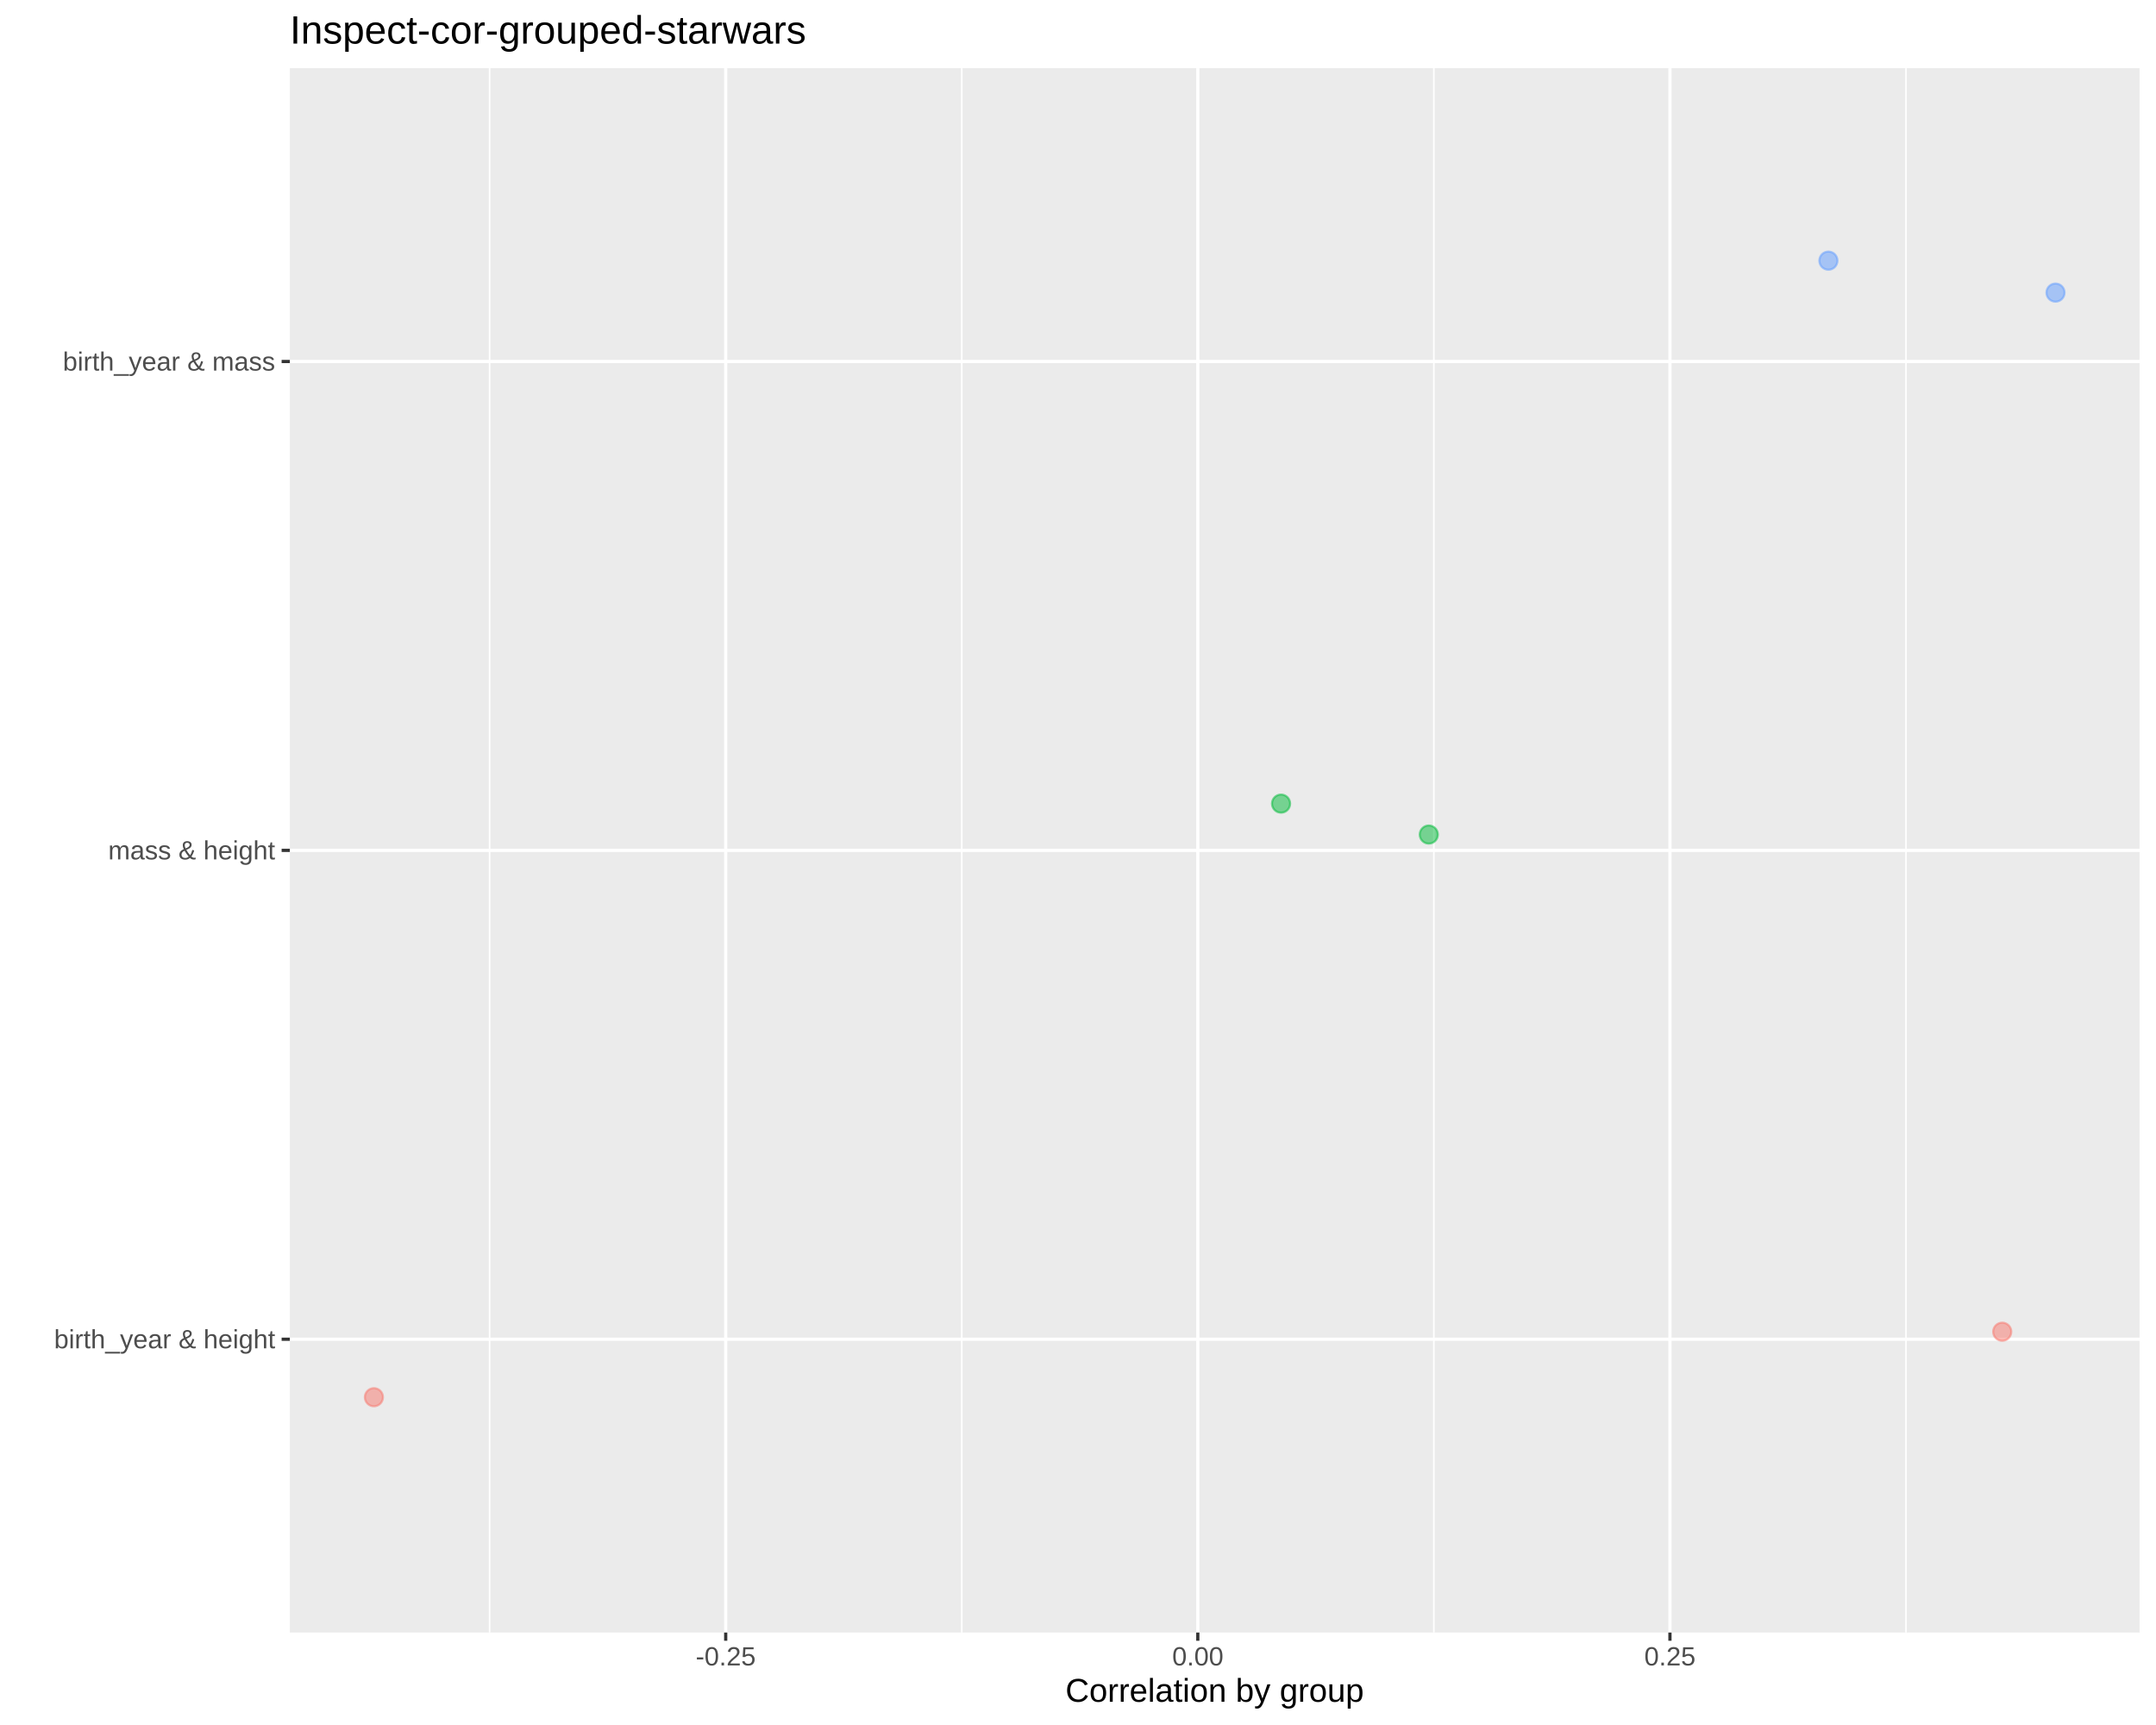
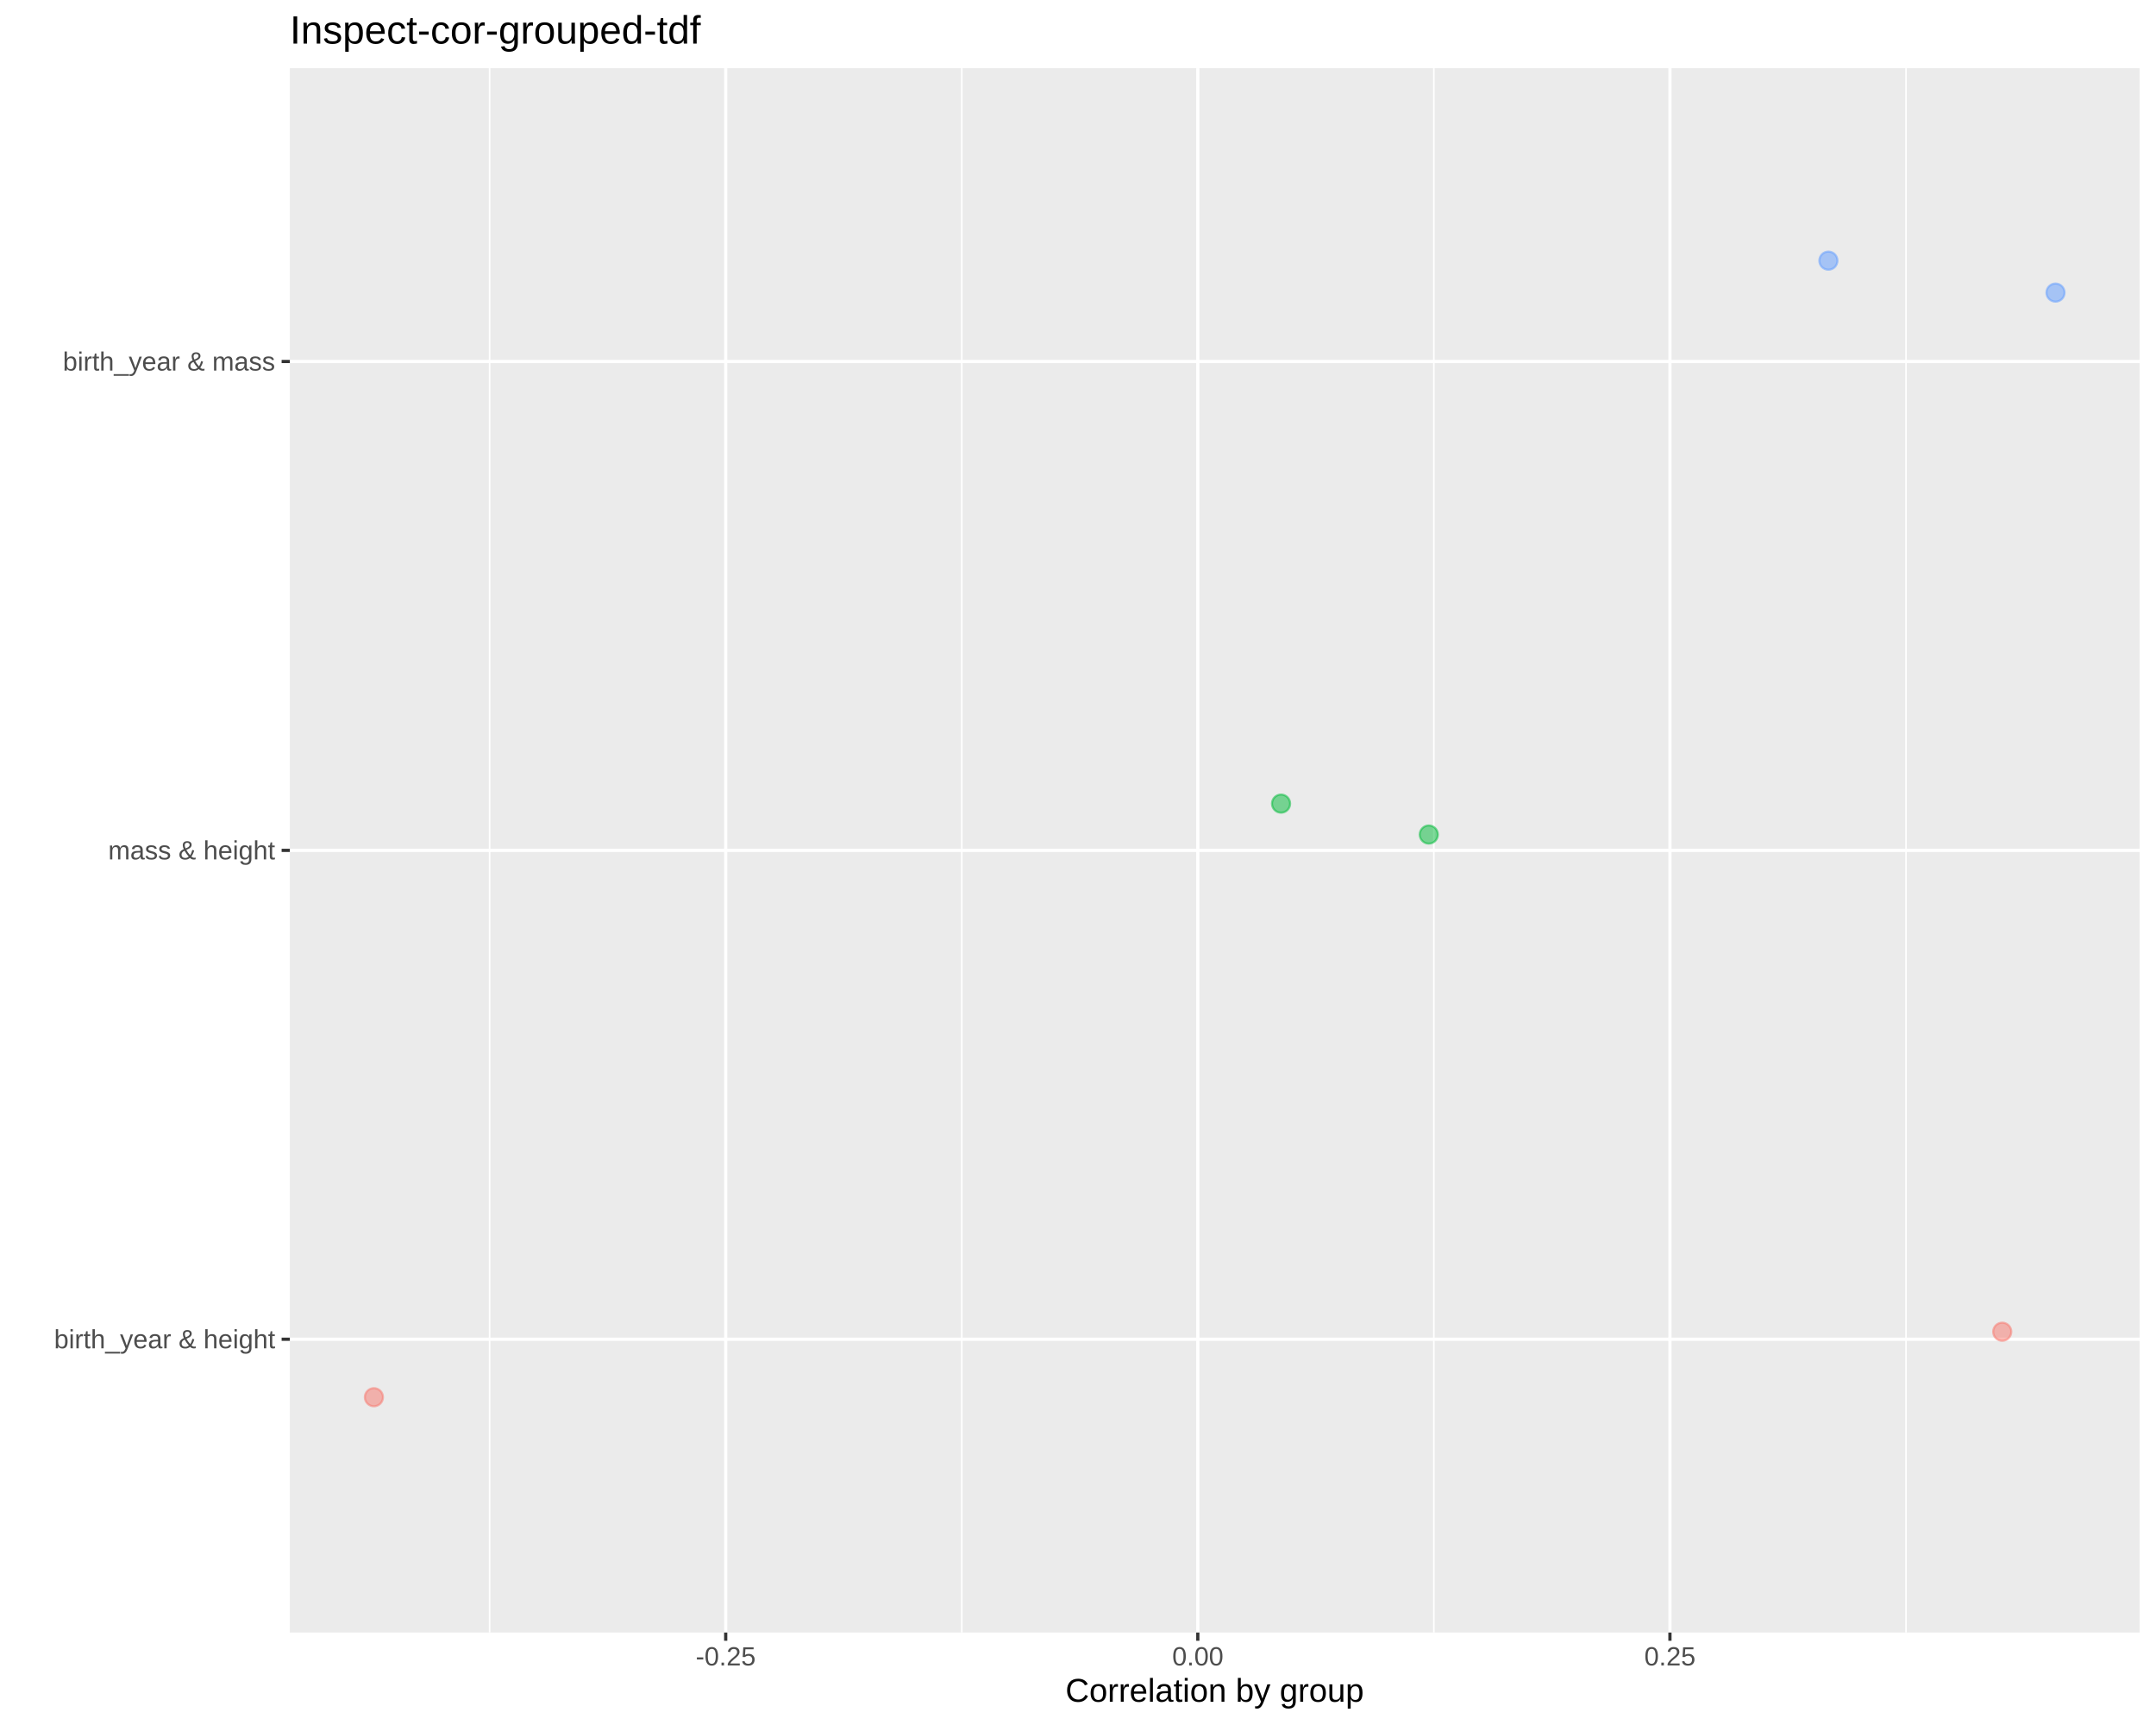
<svg xmlns="http://www.w3.org/2000/svg" viewBox="0 0 720.00 576.00">
  <defs>
    <style type="text/css">
    line, polyline, polygon, path, rect, circle {
      fill: none;
      stroke: #000000;
      stroke-linecap: round;
      stroke-linejoin: round;
      stroke-miterlimit: 10.00;
    }
  </style>
  </defs>
  <rect width="100%" height="100%" style="stroke: none; fill: #FFFFFF;" />
  <rect x="0.00" y="0.00" width="720.00" height="576.00" style="stroke-width: 1.07; stroke: #FFFFFF; fill: #FFFFFF;" />
  <defs>
    <clipPath id="cpOTYuNzl8NzE0LjUyfDU0NS4xM3wyMi43Nw==">
      <rect x="96.79" y="22.77" width="617.73" height="522.36" />
    </clipPath>
  </defs>
  <rect x="96.79" y="22.77" width="617.73" height="522.36" style="stroke-width: 1.07; stroke: none; fill: #EBEBEB;" clip-path="url(#cpOTYuNzl8NzE0LjUyfDU0NS4xM3wyMi43Nw==)" />
  <polyline points="163.51,545.13 163.51,22.77 " style="stroke-width: 0.53; stroke: #FFFFFF; stroke-linecap: butt;" clip-path="url(#cpOTYuNzl8NzE0LjUyfDU0NS4xM3wyMi43Nw==)" />
  <polyline points="321.18,545.13 321.18,22.77 " style="stroke-width: 0.53; stroke: #FFFFFF; stroke-linecap: butt;" clip-path="url(#cpOTYuNzl8NzE0LjUyfDU0NS4xM3wyMi43Nw==)" />
  <polyline points="478.84,545.13 478.84,22.77 " style="stroke-width: 0.53; stroke: #FFFFFF; stroke-linecap: butt;" clip-path="url(#cpOTYuNzl8NzE0LjUyfDU0NS4xM3wyMi43Nw==)" />
  <polyline points="636.51,545.13 636.51,22.77 " style="stroke-width: 0.53; stroke: #FFFFFF; stroke-linecap: butt;" clip-path="url(#cpOTYuNzl8NzE0LjUyfDU0NS4xM3wyMi43Nw==)" />
  <polyline points="96.79,447.19 714.52,447.19 " style="stroke-width: 1.07; stroke: #FFFFFF; stroke-linecap: butt;" clip-path="url(#cpOTYuNzl8NzE0LjUyfDU0NS4xM3wyMi43Nw==)" />
  <polyline points="96.79,283.95 714.52,283.95 " style="stroke-width: 1.07; stroke: #FFFFFF; stroke-linecap: butt;" clip-path="url(#cpOTYuNzl8NzE0LjUyfDU0NS4xM3wyMi43Nw==)" />
  <polyline points="96.79,120.71 714.52,120.71 " style="stroke-width: 1.07; stroke: #FFFFFF; stroke-linecap: butt;" clip-path="url(#cpOTYuNzl8NzE0LjUyfDU0NS4xM3wyMi43Nw==)" />
  <polyline points="242.35,545.13 242.35,22.77 " style="stroke-width: 1.07; stroke: #FFFFFF; stroke-linecap: butt;" clip-path="url(#cpOTYuNzl8NzE0LjUyfDU0NS4xM3wyMi43Nw==)" />
  <polyline points="400.01,545.13 400.01,22.77 " style="stroke-width: 1.07; stroke: #FFFFFF; stroke-linecap: butt;" clip-path="url(#cpOTYuNzl8NzE0LjUyfDU0NS4xM3wyMi43Nw==)" />
  <polyline points="557.68,545.13 557.68,22.77 " style="stroke-width: 1.07; stroke: #FFFFFF; stroke-linecap: butt;" clip-path="url(#cpOTYuNzl8NzE0LjUyfDU0NS4xM3wyMi43Nw==)" />
  <circle cx="668.65" cy="444.68" r="2.27pt" style="stroke-width: 0.71; stroke: #F8766D; stroke-opacity: 0.50; fill: #F8766D; fill-opacity: 0.50;" clip-path="url(#cpOTYuNzl8NzE0LjUyfDU0NS4xM3wyMi43Nw==)" />
  <circle cx="124.87" cy="466.55" r="2.27pt" style="stroke-width: 0.71; stroke: #F8766D; stroke-opacity: 0.50; fill: #F8766D; fill-opacity: 0.50;" clip-path="url(#cpOTYuNzl8NzE0LjUyfDU0NS4xM3wyMi43Nw==)" />
  <circle cx="427.81" cy="268.34" r="2.27pt" style="stroke-width: 0.71; stroke: #00BA38; stroke-opacity: 0.50; fill: #00BA38; fill-opacity: 0.50;" clip-path="url(#cpOTYuNzl8NzE0LjUyfDU0NS4xM3wyMi43Nw==)" />
  <circle cx="477.15" cy="278.67" r="2.27pt" style="stroke-width: 0.71; stroke: #00BA38; stroke-opacity: 0.50; fill: #00BA38; fill-opacity: 0.50;" clip-path="url(#cpOTYuNzl8NzE0LjUyfDU0NS4xM3wyMi43Nw==)" />
  <circle cx="610.60" cy="87.04" r="2.27pt" style="stroke-width: 0.71; stroke: #619CFF; stroke-opacity: 0.50; fill: #619CFF; fill-opacity: 0.50;" clip-path="url(#cpOTYuNzl8NzE0LjUyfDU0NS4xM3wyMi43Nw==)" />
  <circle cx="686.44" cy="97.71" r="2.27pt" style="stroke-width: 0.71; stroke: #619CFF; stroke-opacity: 0.50; fill: #619CFF; fill-opacity: 0.50;" clip-path="url(#cpOTYuNzl8NzE0LjUyfDU0NS4xM3wyMi43Nw==)" />
  <defs>
    <clipPath id="cpMC4wMHw3MjAuMDB8NTc2LjAwfDAuMDA=">
      <rect x="0.00" y="0.00" width="720.00" height="576.00" />
    </clipPath>
  </defs>
  <g clip-path="url(#cpMC4wMHw3MjAuMDB8NTc2LjAwfDAuMDA=)">
    <text x="18.06" y="450.21" style="font-size: 8.80px; fill: #4D4D4D; font-family: Liberation Sans;" textLength="73.80px" lengthAdjust="spacingAndGlyphs">birth_year &amp; height</text>
  </g>
  <g clip-path="url(#cpMC4wMHw3MjAuMDB8NTc2LjAwfDAuMDA=)">
    <text x="36.13" y="286.97" style="font-size: 8.80px; fill: #4D4D4D; font-family: Liberation Sans;" textLength="55.73px" lengthAdjust="spacingAndGlyphs">mass &amp; height</text>
  </g>
  <g clip-path="url(#cpMC4wMHw3MjAuMDB8NTc2LjAwfDAuMDA=)">
    <text x="20.98" y="123.74" style="font-size: 8.80px; fill: #4D4D4D; font-family: Liberation Sans;" textLength="70.88px" lengthAdjust="spacingAndGlyphs">birth_year &amp; mass</text>
  </g>
  <polyline points="94.05,447.19 96.79,447.19 " style="stroke-width: 1.07; stroke: #333333; stroke-linecap: butt;" clip-path="url(#cpMC4wMHw3MjAuMDB8NTc2LjAwfDAuMDA=)" />
  <polyline points="94.05,283.95 96.79,283.95 " style="stroke-width: 1.07; stroke: #333333; stroke-linecap: butt;" clip-path="url(#cpMC4wMHw3MjAuMDB8NTc2LjAwfDAuMDA=)" />
  <polyline points="94.05,120.71 96.79,120.71 " style="stroke-width: 1.07; stroke: #333333; stroke-linecap: butt;" clip-path="url(#cpMC4wMHw3MjAuMDB8NTc2LjAwfDAuMDA=)" />
  <polyline points="242.35,547.87 242.35,545.13 " style="stroke-width: 1.07; stroke: #333333; stroke-linecap: butt;" clip-path="url(#cpMC4wMHw3MjAuMDB8NTc2LjAwfDAuMDA=)" />
  <polyline points="400.01,547.87 400.01,545.13 " style="stroke-width: 1.07; stroke: #333333; stroke-linecap: butt;" clip-path="url(#cpMC4wMHw3MjAuMDB8NTc2LjAwfDAuMDA=)" />
  <polyline points="557.68,547.87 557.68,545.13 " style="stroke-width: 1.07; stroke: #333333; stroke-linecap: butt;" clip-path="url(#cpMC4wMHw3MjAuMDB8NTc2LjAwfDAuMDA=)" />
  <g clip-path="url(#cpMC4wMHw3MjAuMDB8NTc2LjAwfDAuMDA=)">
    <text x="232.33" y="556.11" style="font-size: 8.80px; fill: #4D4D4D; font-family: Liberation Sans;" textLength="20.03px" lengthAdjust="spacingAndGlyphs">-0.25</text>
  </g>
  <g clip-path="url(#cpMC4wMHw3MjAuMDB8NTc2LjAwfDAuMDA=)">
    <text x="391.46" y="556.11" style="font-size: 8.80px; fill: #4D4D4D; font-family: Liberation Sans;" textLength="17.11px" lengthAdjust="spacingAndGlyphs">0.00</text>
  </g>
  <g clip-path="url(#cpMC4wMHw3MjAuMDB8NTc2LjAwfDAuMDA=)">
    <text x="549.12" y="556.11" style="font-size: 8.80px; fill: #4D4D4D; font-family: Liberation Sans;" textLength="17.11px" lengthAdjust="spacingAndGlyphs">0.25</text>
  </g>
  <g clip-path="url(#cpMC4wMHw3MjAuMDB8NTc2LjAwfDAuMDA=)">
    <text x="355.80" y="568.24" style="font-size: 11.00px; font-family: Liberation Sans;" textLength="99.72px" lengthAdjust="spacingAndGlyphs">Correlation by group</text>
  </g>
  <g clip-path="url(#cpMC4wMHw3MjAuMDB8NTc2LjAwfDAuMDA=)">
-     <text x="96.79" y="14.56" style="font-size: 13.20px; font-family: Liberation Sans;" textLength="172.14px" lengthAdjust="spacingAndGlyphs">Inspect-cor-grouped-starwars</text>
+     <text x="96.79" y="14.56" style="font-size: 13.20px; font-family: Liberation Sans;" textLength="172.14px" lengthAdjust="spacingAndGlyphs">Inspect-cor-grouped-tdf</text>
  </g>
</svg>
